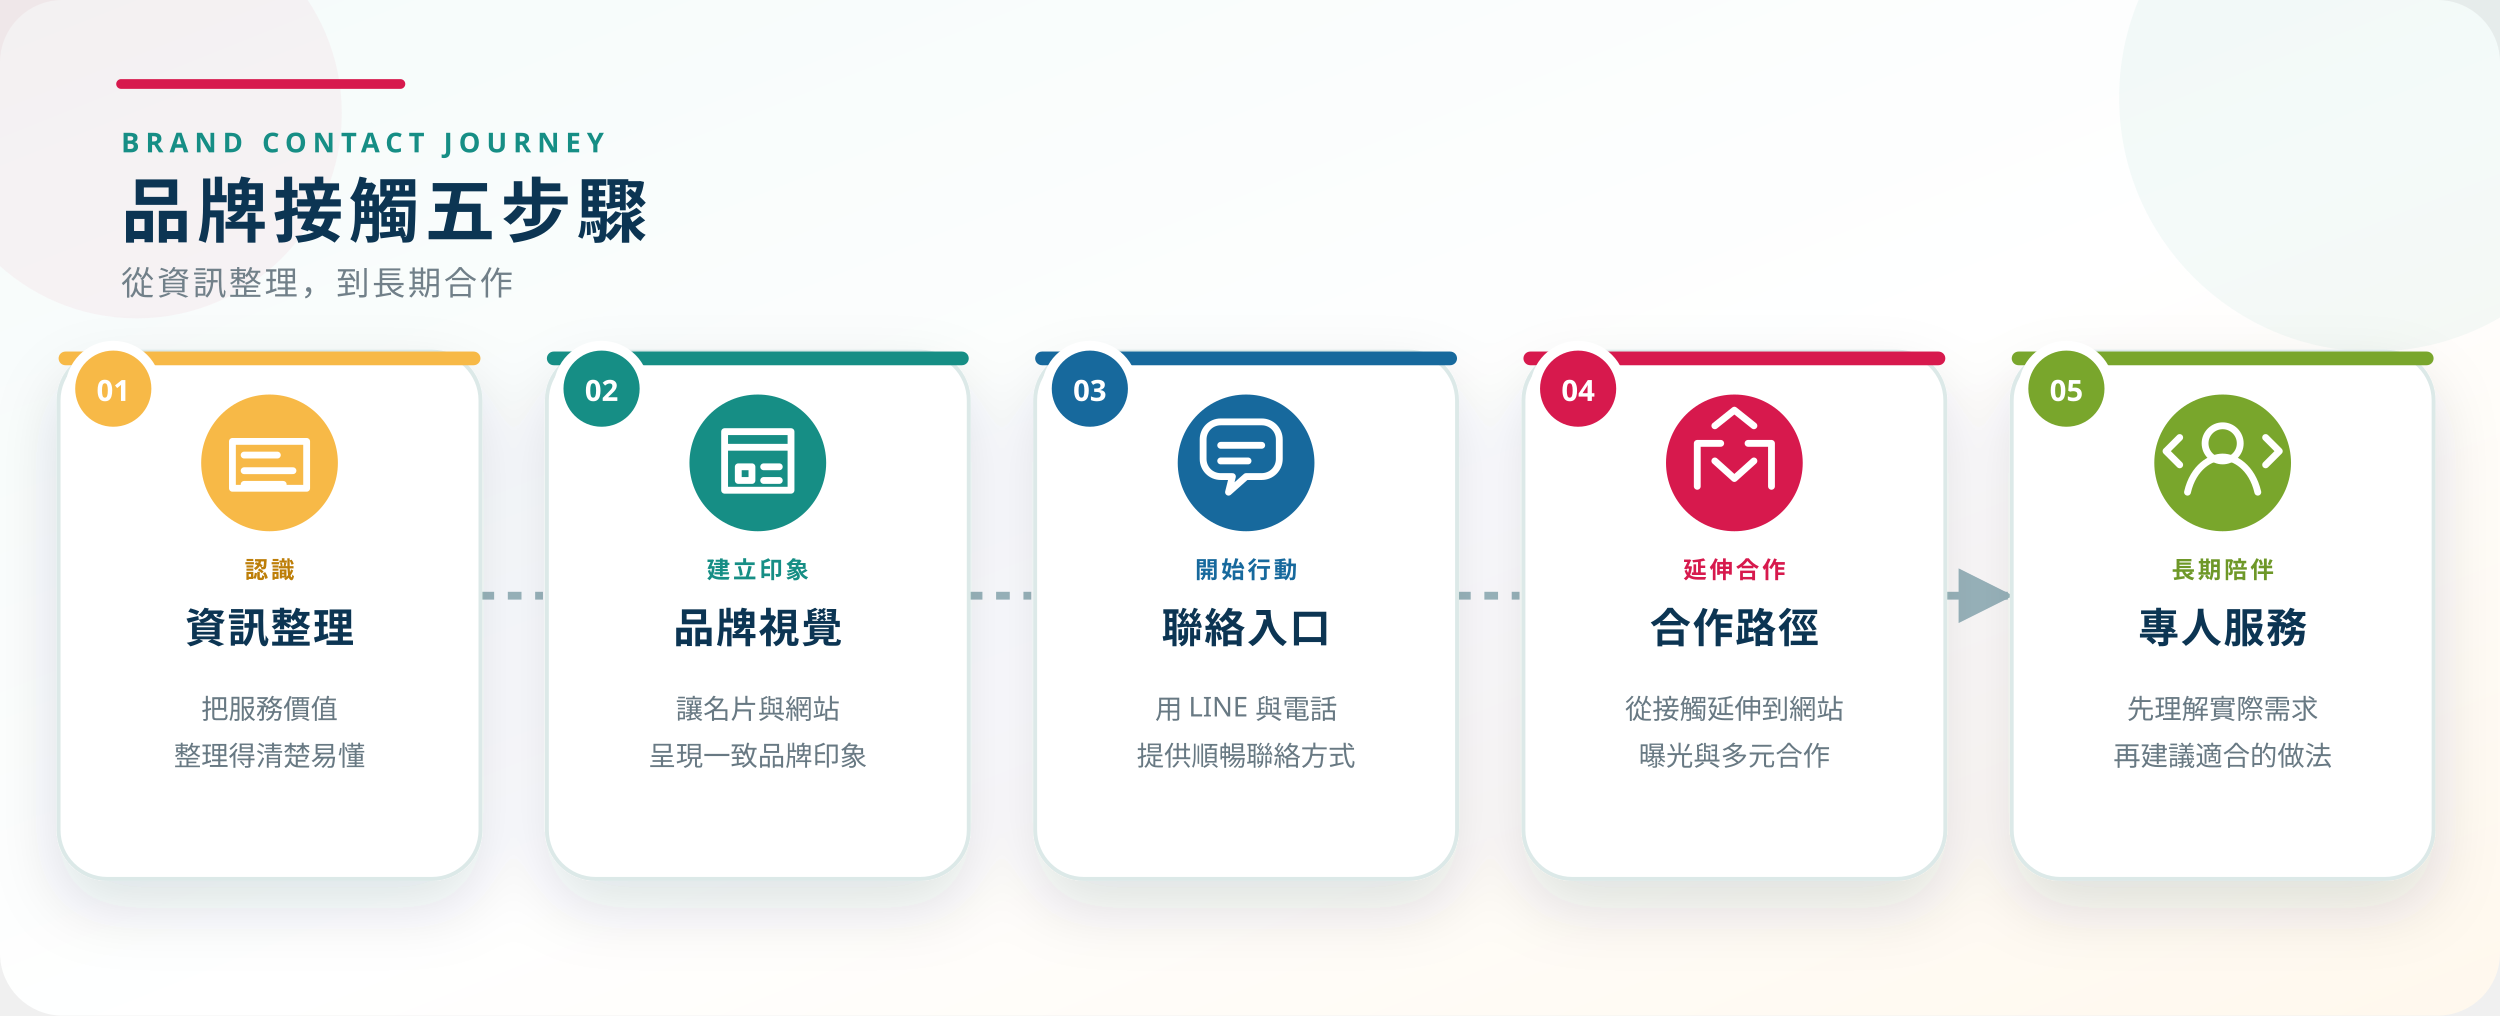
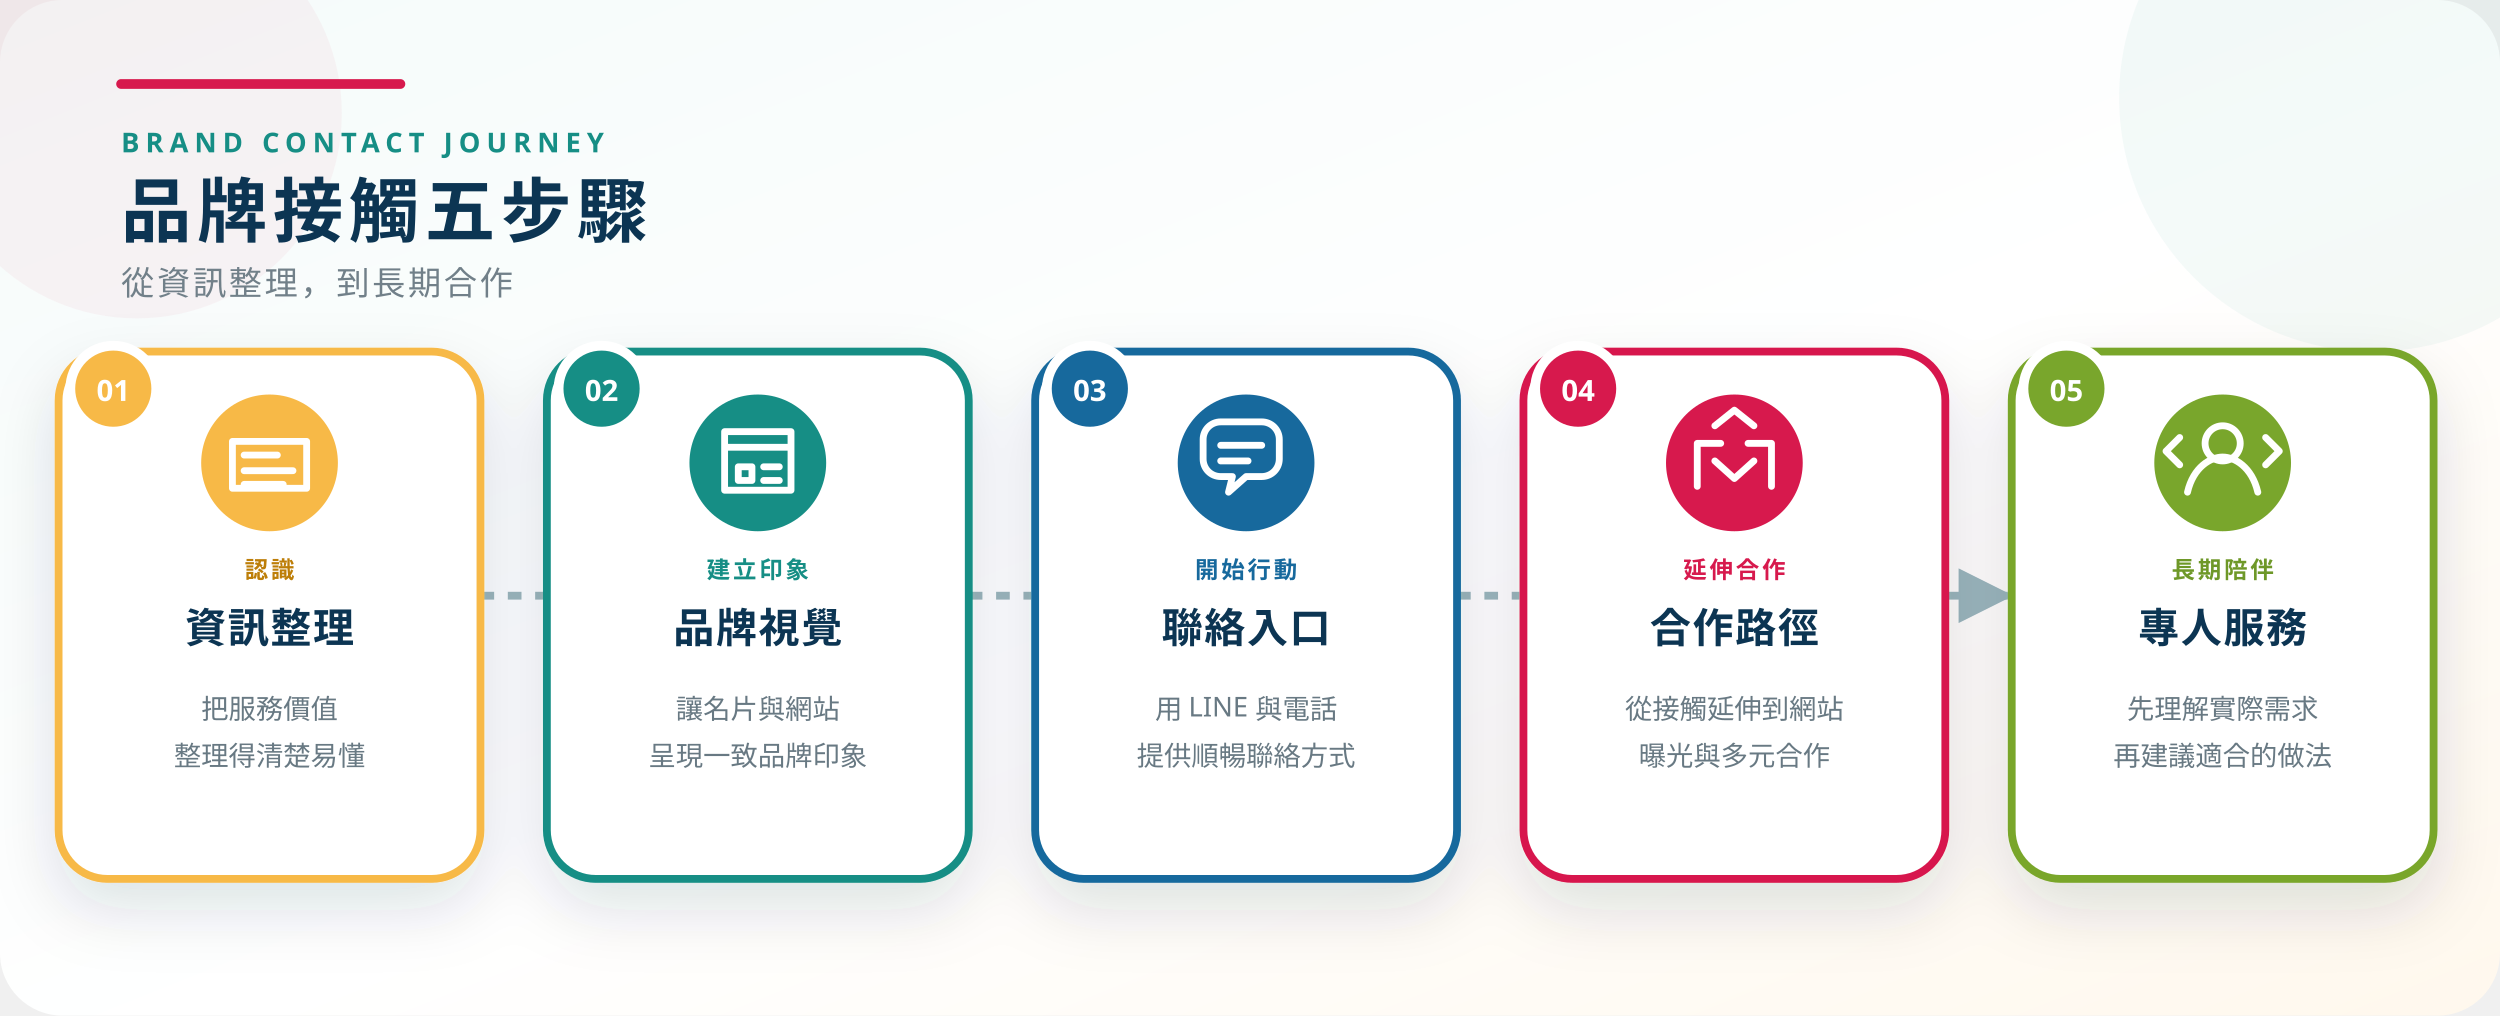
<svg xmlns="http://www.w3.org/2000/svg" viewBox="0 0 1280 520" role="img" aria-labelledby="diagram-title diagram-desc">
  <defs>
    <linearGradient id="pageGlow" x1="0" y1="0" x2="1" y2="1">
      <stop offset="0" stop-color="#f5fbfa" />
      <stop offset=".55" stop-color="#ffffff" />
      <stop offset="1" stop-color="#fff8ed" />
    </linearGradient>
    <linearGradient id="flowLine" x1="0" y1="0" x2="1" y2="0">
      <stop offset="0" stop-color="#f7b947" />
      <stop offset=".28" stop-color="#168e85" />
      <stop offset=".52" stop-color="#17699d" />
      <stop offset=".76" stop-color="#d7194d" />
      <stop offset="1" stop-color="#79a62c" />
    </linearGradient>
    <filter id="cardShadow" x="-20%" y="-20%" width="140%" height="160%">
      <feDropShadow dx="0" dy="14" stdDeviation="16" flood-color="#0c3553" flood-opacity=".13" />
    </filter>
    <marker id="arrow" viewBox="0 0 10 10" refX="9" refY="5" markerWidth="7" markerHeight="7" orient="auto-start-reverse">
      <path d="M0 0 L10 5 L0 10 Z" fill="#9bb6ba" />
    </marker>
  </defs>
  <style>
    text{font-family:"Noto Sans TC","Microsoft JhengHei","PingFang TC",sans-serif}
    .eyebrow{font-size:14px;font-weight:900;letter-spacing:.22em;fill:#168e85}
    .title{font-size:36px;font-weight:900;letter-spacing:.08em;fill:#0c3553}
    .subtitle{font-size:17px;font-weight:500;letter-spacing:.08em;fill:#718089}
    .number{font-size:15px;font-weight:900;fill:#fff}
    .phase{font-size:12px;font-weight:900;letter-spacing:.12em}
    .step-title{font-size:21px;font-weight:900;letter-spacing:.04em;fill:#0c3553}
    .step-copy{font-size:14px;font-weight:500;fill:#687983}
    .icon{fill:none;stroke:#fff;stroke-width:3.5;stroke-linecap:round;stroke-linejoin:round}
  </style>
  <rect width="1280" height="520" rx="32" fill="url(#pageGlow)" />
  <circle cx="70" cy="58" r="105" fill="#d7194d" opacity=".045" />
  <circle cx="1215" cy="50" r="130" fill="#168e85" opacity=".05" />
  <path d="M62 43 H205" stroke="#d7194d" stroke-width="5" stroke-linecap="round" />
  <text x="62" y="78" class="eyebrow">BRAND CONTACT JOURNEY</text>
  <text x="62" y="121" class="title">品牌接觸五步驟</text>
  <text x="62" y="151" class="subtitle">從資訊整理，到長期合作</text>
  <path d="M246 305 H278 M496 305 H528 M746 305 H778 M996 305 H1028" fill="none" stroke="#9bb6ba" stroke-width="4" stroke-dasharray="7 7" marker-end="url(#arrow)" />
  <path d="M140 468 H1140" fill="none" stroke="url(#flowLine)" stroke-width="5" stroke-linecap="round" opacity=".55" />
  <g filter="url(#cardShadow)">
-     <rect x="30" y="180" width="216" height="270" rx="25" fill="#fff" stroke="#dce9e8" stroke-width="2" />
-     <rect x="280" y="180" width="216" height="270" rx="25" fill="#fff" stroke="#dce9e8" stroke-width="2" />
-     <rect x="530" y="180" width="216" height="270" rx="25" fill="#fff" stroke="#dce9e8" stroke-width="2" />
-     <rect x="780" y="180" width="216" height="270" rx="25" fill="#fff" stroke="#dce9e8" stroke-width="2" />
-     <rect x="1030" y="180" width="216" height="270" rx="25" fill="#fff" stroke="#dce9e8" stroke-width="2" />
+     <rect x="30" y="180" width="216" height="270" rx="25" fill="#fff" stroke="#f7b947" stroke-width="4" />
+     <rect x="280" y="180" width="216" height="270" rx="25" fill="#fff" stroke="#168e85" stroke-width="4" />
+     <rect x="530" y="180" width="216" height="270" rx="25" fill="#fff" stroke="#17699d" stroke-width="4" />
+     <rect x="780" y="180" width="216" height="270" rx="25" fill="#fff" stroke="#d7194d" stroke-width="4" />
+     <rect x="1030" y="180" width="216" height="270" rx="25" fill="#fff" stroke="#79a62c" stroke-width="4" />
  </g>
  <g>
-     <rect x="30" y="180" width="216" height="7" rx="3.5" fill="#f7b947" />
    <circle cx="58" cy="199" r="22" fill="#f7b947" stroke="#fff" stroke-width="5" />
    <text x="58" y="200" text-anchor="middle" dominant-baseline="middle" class="number">01</text>
    <circle cx="138" cy="237" r="35" fill="#f7b947" />
    <path d="M119 226h38v24h-38zM125 233h17M125 241h25M125 248h20" class="icon" />
    <text x="138" y="296" text-anchor="middle" class="phase" fill="#bd7e08">認識</text>
    <text x="138" y="329" text-anchor="middle" class="step-title">資訊整理</text>
    <text x="138" y="368" text-anchor="middle" class="step-copy">把服務價值</text>
    <text x="138" y="392" text-anchor="middle" class="step-copy">整理得清楚易懂</text>
  </g>
  <g>
-     <rect x="280" y="180" width="216" height="7" rx="3.5" fill="#168e85" />
    <circle cx="308" cy="199" r="22" fill="#168e85" stroke="#fff" stroke-width="5" />
    <text x="308" y="200" text-anchor="middle" dominant-baseline="middle" class="number">02</text>
    <circle cx="388" cy="237" r="35" fill="#168e85" />
    <path d="M371 221h34v30h-34zM371 229h34M378 239h7v7h-7zM391 239h8M391 246h8" class="icon" />
    <text x="388" y="296" text-anchor="middle" class="phase" fill="#168e85">建立印象</text>
    <text x="388" y="329" text-anchor="middle" class="step-title">品牌視覺</text>
    <text x="388" y="368" text-anchor="middle" class="step-copy">讓名片與網站</text>
    <text x="388" y="392" text-anchor="middle" class="step-copy">呈現一致品牌印象</text>
  </g>
  <g>
-     <rect x="530" y="180" width="216" height="7" rx="3.5" fill="#17699d" />
    <circle cx="558" cy="199" r="22" fill="#17699d" stroke="#fff" stroke-width="5" />
    <text x="558" y="200" text-anchor="middle" dominant-baseline="middle" class="number">03</text>
    <circle cx="638" cy="237" r="35" fill="#17699d" />
    <path d="M625 216h21c5 0 9 4 9 9v10c0 5-4 9-9 9h-8l-9 8 2-8h-6c-5 0-9-4-9-9v-10c0-5 4-9 9-9zM625 228h21M625 236h14" class="icon" />
    <text x="638" y="296" text-anchor="middle" class="phase" fill="#17699d">開始行動</text>
    <text x="638" y="329" text-anchor="middle" class="step-title">聯絡入口</text>
    <text x="638" y="368" text-anchor="middle" class="step-copy">用 LINE 與電話</text>
    <text x="638" y="392" text-anchor="middle" class="step-copy">提供順暢聯絡方式</text>
  </g>
  <g>
-     <rect x="780" y="180" width="216" height="7" rx="3.5" fill="#d7194d" />
    <circle cx="808" cy="199" r="22" fill="#d7194d" stroke="#fff" stroke-width="5" />
    <text x="808" y="200" text-anchor="middle" dominant-baseline="middle" class="number">04</text>
    <circle cx="888" cy="237" r="35" fill="#d7194d" />
    <path d="M869 249v-22h12M907 249v-22h-12M878 218l10-8 10 8M878 236l10 9 10-9" class="icon" />
    <text x="888" y="296" text-anchor="middle" class="phase" fill="#d7194d">延伸合作</text>
    <text x="888" y="329" text-anchor="middle" class="step-title">合作路徑</text>
    <text x="888" y="368" text-anchor="middle" class="step-copy">從接觸延伸到網站</text>
    <text x="888" y="392" text-anchor="middle" class="step-copy">曝光與多元合作</text>
  </g>
  <g>
-     <rect x="1030" y="180" width="216" height="7" rx="3.5" fill="#79a62c" />
    <circle cx="1058" cy="199" r="22" fill="#79a62c" stroke="#fff" stroke-width="5" />
    <text x="1058" y="200" text-anchor="middle" dominant-baseline="middle" class="number">05</text>
    <circle cx="1138" cy="237" r="35" fill="#79a62c" />
    <circle cx="1138" cy="227" r="9" class="icon" />
    <path d="M1120 252c3-13 12-18 18-18s15 5 18 18M1116 224l-7 7 7 7M1160 224l7 7-7 7" class="icon" />
    <text x="1138" y="296" text-anchor="middle" class="phase" fill="#6e9828">長期陪伴</text>
    <text x="1138" y="329" text-anchor="middle" class="step-title">專人服務</text>
    <text x="1138" y="368" text-anchor="middle" class="step-copy">先理解實際需求</text>
    <text x="1138" y="392" text-anchor="middle" class="step-copy">再建議適合的做法</text>
  </g>
</svg>
